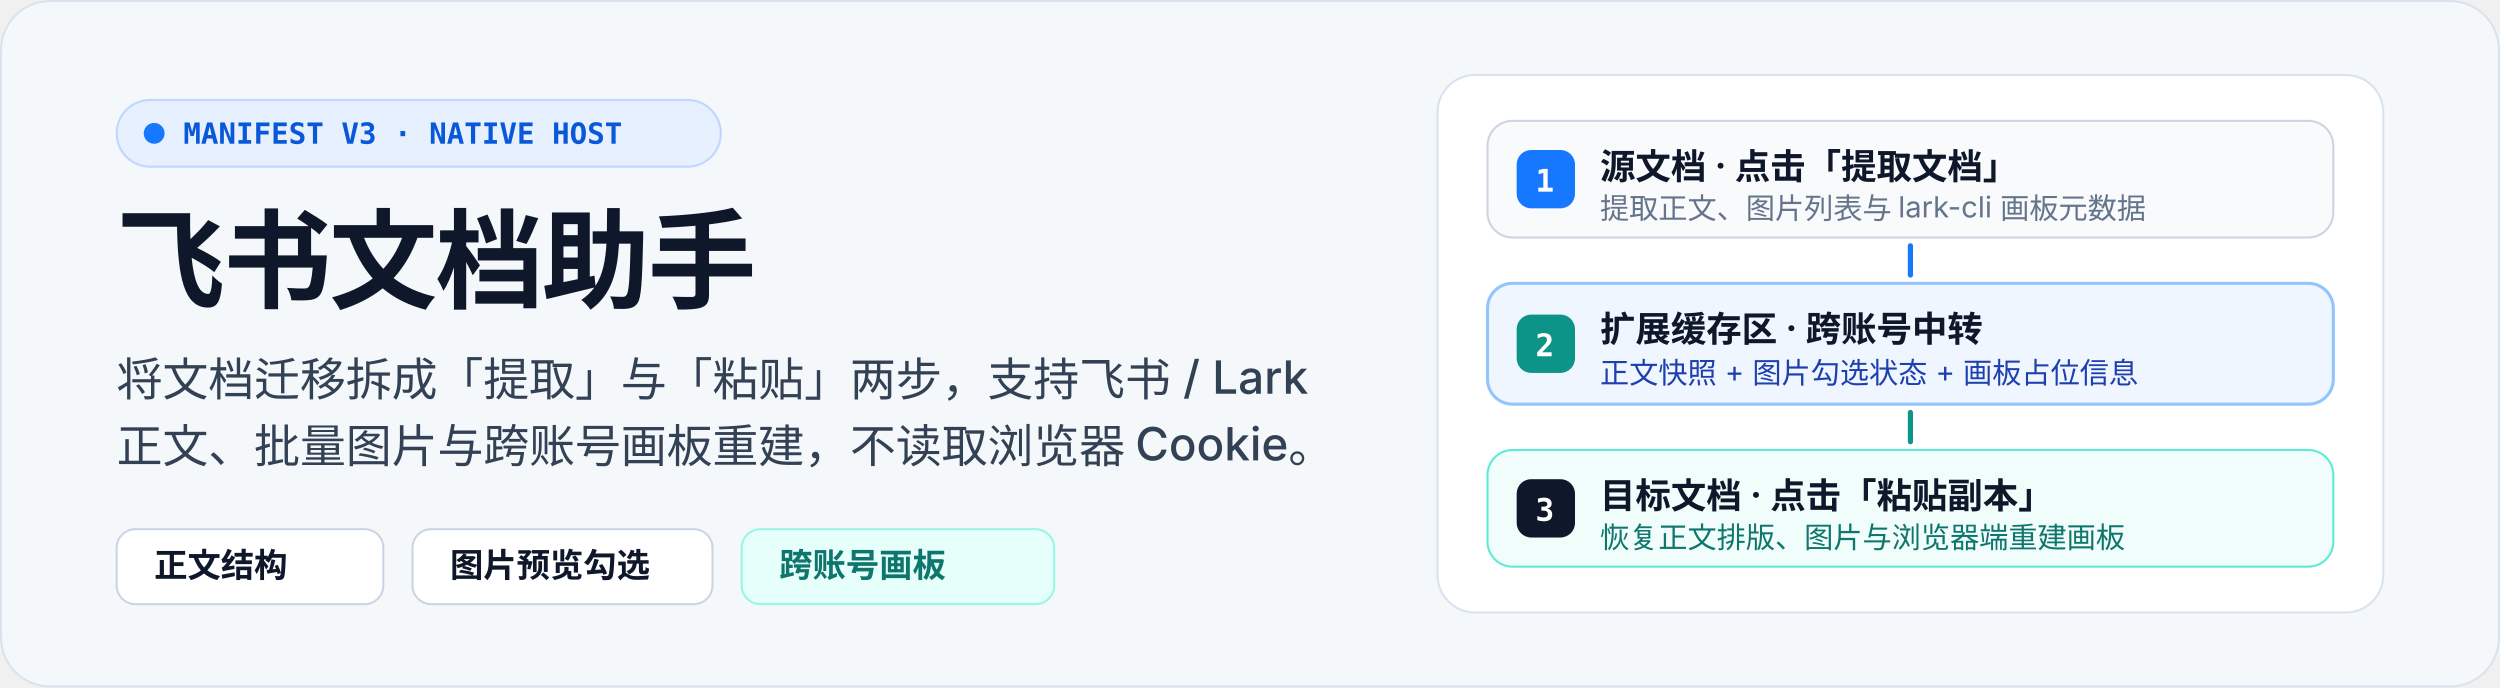
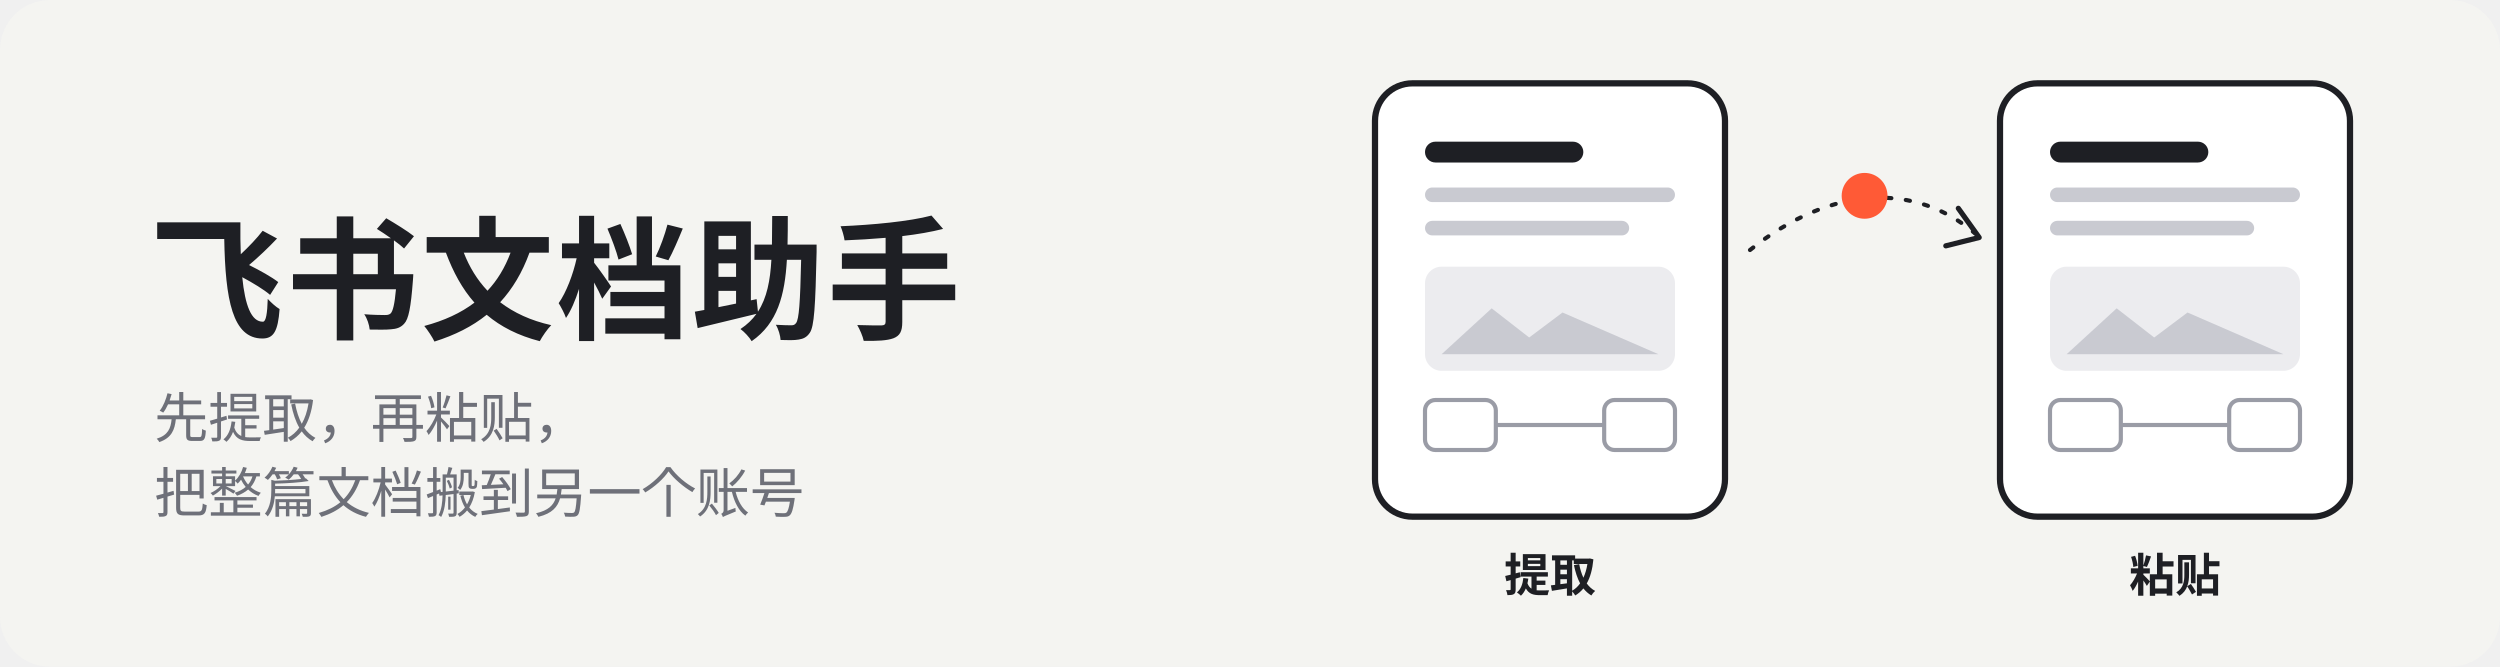
- <svg xmlns="http://www.w3.org/2000/svg" width="1200" height="330" viewBox="0 0 1200 330" role="img" aria-labelledby="title desc">
-   <rect width="1200" height="330" rx="24" fill="#F4F8FB" />
-   <rect x="0.5" y="0.5" width="1199" height="329" rx="23.5" fill="none" stroke="#D8E3EE" />
-   <g transform="translate(56 48)">
-     <rect x="0" y="0" width="290" height="32" rx="16" fill="#E6F0FF" stroke="#BFD7FF" />
-     <circle cx="18" cy="16" r="5" fill="#1677FF" />
-     <text x="32" y="21" font-family="ui-monospace, SFMono-Regular, Menlo, monospace" font-size="14" font-weight="600" fill="#0958D9">MANIFEST V3 · NATIVE HOST</text>
-     <text x="0" y="96" font-family="-apple-system, BlinkMacSystemFont, 'Segoe UI', 'PingFang SC', sans-serif" font-size="52" font-weight="800" fill="#0F172A" letter-spacing="-1">飞书文档助手</text>
-     <text x="0" y="142" font-family="-apple-system, BlinkMacSystemFont, 'Segoe UI', 'PingFang SC', sans-serif" font-size="22" font-weight="500" fill="#334155">将文档迁移拆成「提取」与「粘贴」两步，支持飞书 / Lark</text>
-     <text x="0" y="174" font-family="-apple-system, BlinkMacSystemFont, 'Segoe UI', 'PingFang SC', sans-serif" font-size="22" font-weight="500" fill="#334155">正文、批量图片与跨账号画板重建，不读取浏览器 Cookie。</text>
-     <g transform="translate(0 206)">
-       <rect x="0" y="0" width="128" height="36" rx="9" fill="#FFFFFF" stroke="#CBD5E1" />
-       <text x="18" y="23" font-family="-apple-system, BlinkMacSystemFont, 'Segoe UI', 'PingFang SC', sans-serif" font-size="16" font-weight="600" fill="#0F172A">正文结构</text>
-       <rect x="142" y="0" width="144" height="36" rx="9" fill="#FFFFFF" stroke="#CBD5E1" />
-       <text x="160" y="23" font-family="-apple-system, BlinkMacSystemFont, 'Segoe UI', 'PingFang SC', sans-serif" font-size="16" font-weight="600" fill="#0F172A">图片预览勾选</text>
-       <rect x="300" y="0" width="150" height="36" rx="9" fill="#E6FFFA" stroke="#99F6E4" />
-       <text x="318" y="23" font-family="-apple-system, BlinkMacSystemFont, 'Segoe UI', 'PingFang SC', sans-serif" font-size="16" font-weight="600" fill="#0F766E">跨账号画板</text>
+ <svg xmlns="http://www.w3.org/2000/svg" width="1200" height="320" viewBox="0 0 1200 320" role="img" aria-labelledby="title desc">
+   <defs>
+     <g id="doc">
+       <rect width="168" height="208" rx="18" fill="#FFFFFF" stroke="#1E1F24" stroke-width="3" />
+       <rect x="24" y="28" width="76" height="10" rx="5" fill="#1E1F24" />
+       <rect x="24" y="50" width="120" height="7" rx="3.5" fill="#C9CAD1" />
+       <rect x="24" y="66" width="98" height="7" rx="3.5" fill="#C9CAD1" />
+       <rect x="24" y="88" width="120" height="50" rx="8" fill="#ECECEF" />
+       <path d="M32 130 L56 108 L74 122 L90 110 L136 130 Z" fill="#C9CAD1" />
+       <g fill="none" stroke="#9A9CA6" stroke-width="2">
+         <rect x="24" y="152" width="34" height="24" rx="5" />
+         <rect x="110" y="152" width="34" height="24" rx="5" />
+         <path d="M58 164 H110" />
+       </g>
    </g>
+   </defs>
+   <rect width="1200" height="320" rx="24" fill="#F4F4F1" />
+   <g id="title-block" font-family="-apple-system, BlinkMacSystemFont, 'PingFang SC', 'Segoe UI', sans-serif">
+     <text x="72" y="158" font-size="64" font-weight="700" letter-spacing="1" fill="#1E1F24">飞书文档助手</text>
+     <text x="74" y="210" font-size="26" fill="#6E7079">先提取，再粘贴，</text>
+     <text x="74" y="246" font-size="26" fill="#6E7079">把整篇文档搬到另一个账号</text>
  </g>
-   <g transform="translate(690 36)">
-     <rect x="0" y="0" width="454" height="258" rx="18" fill="#FFFFFF" stroke="#D8E3EE" />
-     <g transform="translate(24 22)">
-       <rect x="0" y="0" width="406" height="56" rx="12" fill="#F8FAFC" stroke="#CBD5E1" />
-       <rect x="14" y="14" width="28" height="28" rx="7" fill="#1677FF" />
-       <text x="23" y="34" font-family="ui-monospace, SFMono-Regular, Menlo, monospace" font-size="15" font-weight="700" fill="#FFFFFF">1</text>
-       <text x="54" y="28" font-family="-apple-system, BlinkMacSystemFont, 'Segoe UI', 'PingFang SC', sans-serif" font-size="17" font-weight="700" fill="#0F172A">源文档 · 点击「提取文档」</text>
-       <text x="54" y="47" font-family="-apple-system, BlinkMacSystemFont, 'Segoe UI', 'PingFang SC', sans-serif" font-size="14" fill="#64748B">提取正文、图片列表与 lark-cli 画板元数据</text>
-     </g>
-     <path d="M227 82 L227 96" stroke="#1677FF" stroke-width="2.5" stroke-linecap="round" />
-     <g transform="translate(24 100)">
-       <rect x="0" y="0" width="406" height="58" rx="12" fill="#EFF6FF" stroke="#93C5FD" stroke-width="1.5" />
-       <rect x="14" y="15" width="28" height="28" rx="7" fill="#0D9488" />
-       <text x="23" y="35" font-family="ui-monospace, SFMono-Regular, Menlo, monospace" font-size="15" font-weight="700" fill="#FFFFFF">2</text>
-       <text x="54" y="28" font-family="-apple-system, BlinkMacSystemFont, 'Segoe UI', 'PingFang SC', sans-serif" font-size="17" font-weight="700" fill="#0F172A">扩展缓存区 · 跨账号中转</text>
-       <text x="54" y="48" font-family="-apple-system, BlinkMacSystemFont, 'Segoe UI', 'PingFang SC', sans-serif" font-size="14" fill="#1E40AF">正文快照 + 图片勾选状态 + 画板占位信息</text>
-     </g>
-     <path d="M227 162 L227 176" stroke="#0D9488" stroke-width="2.5" stroke-linecap="round" />
-     <g transform="translate(24 180)">
-       <rect x="0" y="0" width="406" height="56" rx="12" fill="#F0FDFA" stroke="#5EEAD4" />
-       <rect x="14" y="14" width="28" height="28" rx="7" fill="#0F172A" />
-       <text x="23" y="34" font-family="ui-monospace, SFMono-Regular, Menlo, monospace" font-size="15" font-weight="700" fill="#FFFFFF">3</text>
-       <text x="54" y="28" font-family="-apple-system, BlinkMacSystemFont, 'Segoe UI', 'PingFang SC', sans-serif" font-size="17" font-weight="700" fill="#0F172A">目标文档 · 点击「粘贴副本」</text>
-       <text x="54" y="47" font-family="-apple-system, BlinkMacSystemFont, 'Segoe UI', 'PingFang SC', sans-serif" font-size="14" fill="#0F766E">恢复正文排版、图片与浏览器端重建画板</text>
-     </g>
+   <g id="transfer" font-family="-apple-system, BlinkMacSystemFont, 'PingFang SC', 'Segoe UI', sans-serif">
+     <use href="#doc" x="660" y="40" />
+     <use href="#doc" x="960" y="40" />
+     <path d="M840 120 C 880 88, 920 88, 948 112" fill="none" stroke="#1E1F24" stroke-width="2" stroke-dasharray="2 7" stroke-linecap="round" />
+     <path d="M940 100 L950 114 L934 118" fill="none" stroke="#1E1F24" stroke-width="2.5" stroke-linecap="round" stroke-linejoin="round" />
+     <circle cx="895" cy="94" r="11" fill="#FF5A36" />
+     <text x="744" y="284" font-size="22" font-weight="600" fill="#1E1F24" text-anchor="middle">提取</text>
+     <text x="1044" y="284" font-size="22" font-weight="600" fill="#1E1F24" text-anchor="middle">粘贴</text>
  </g>
</svg>
